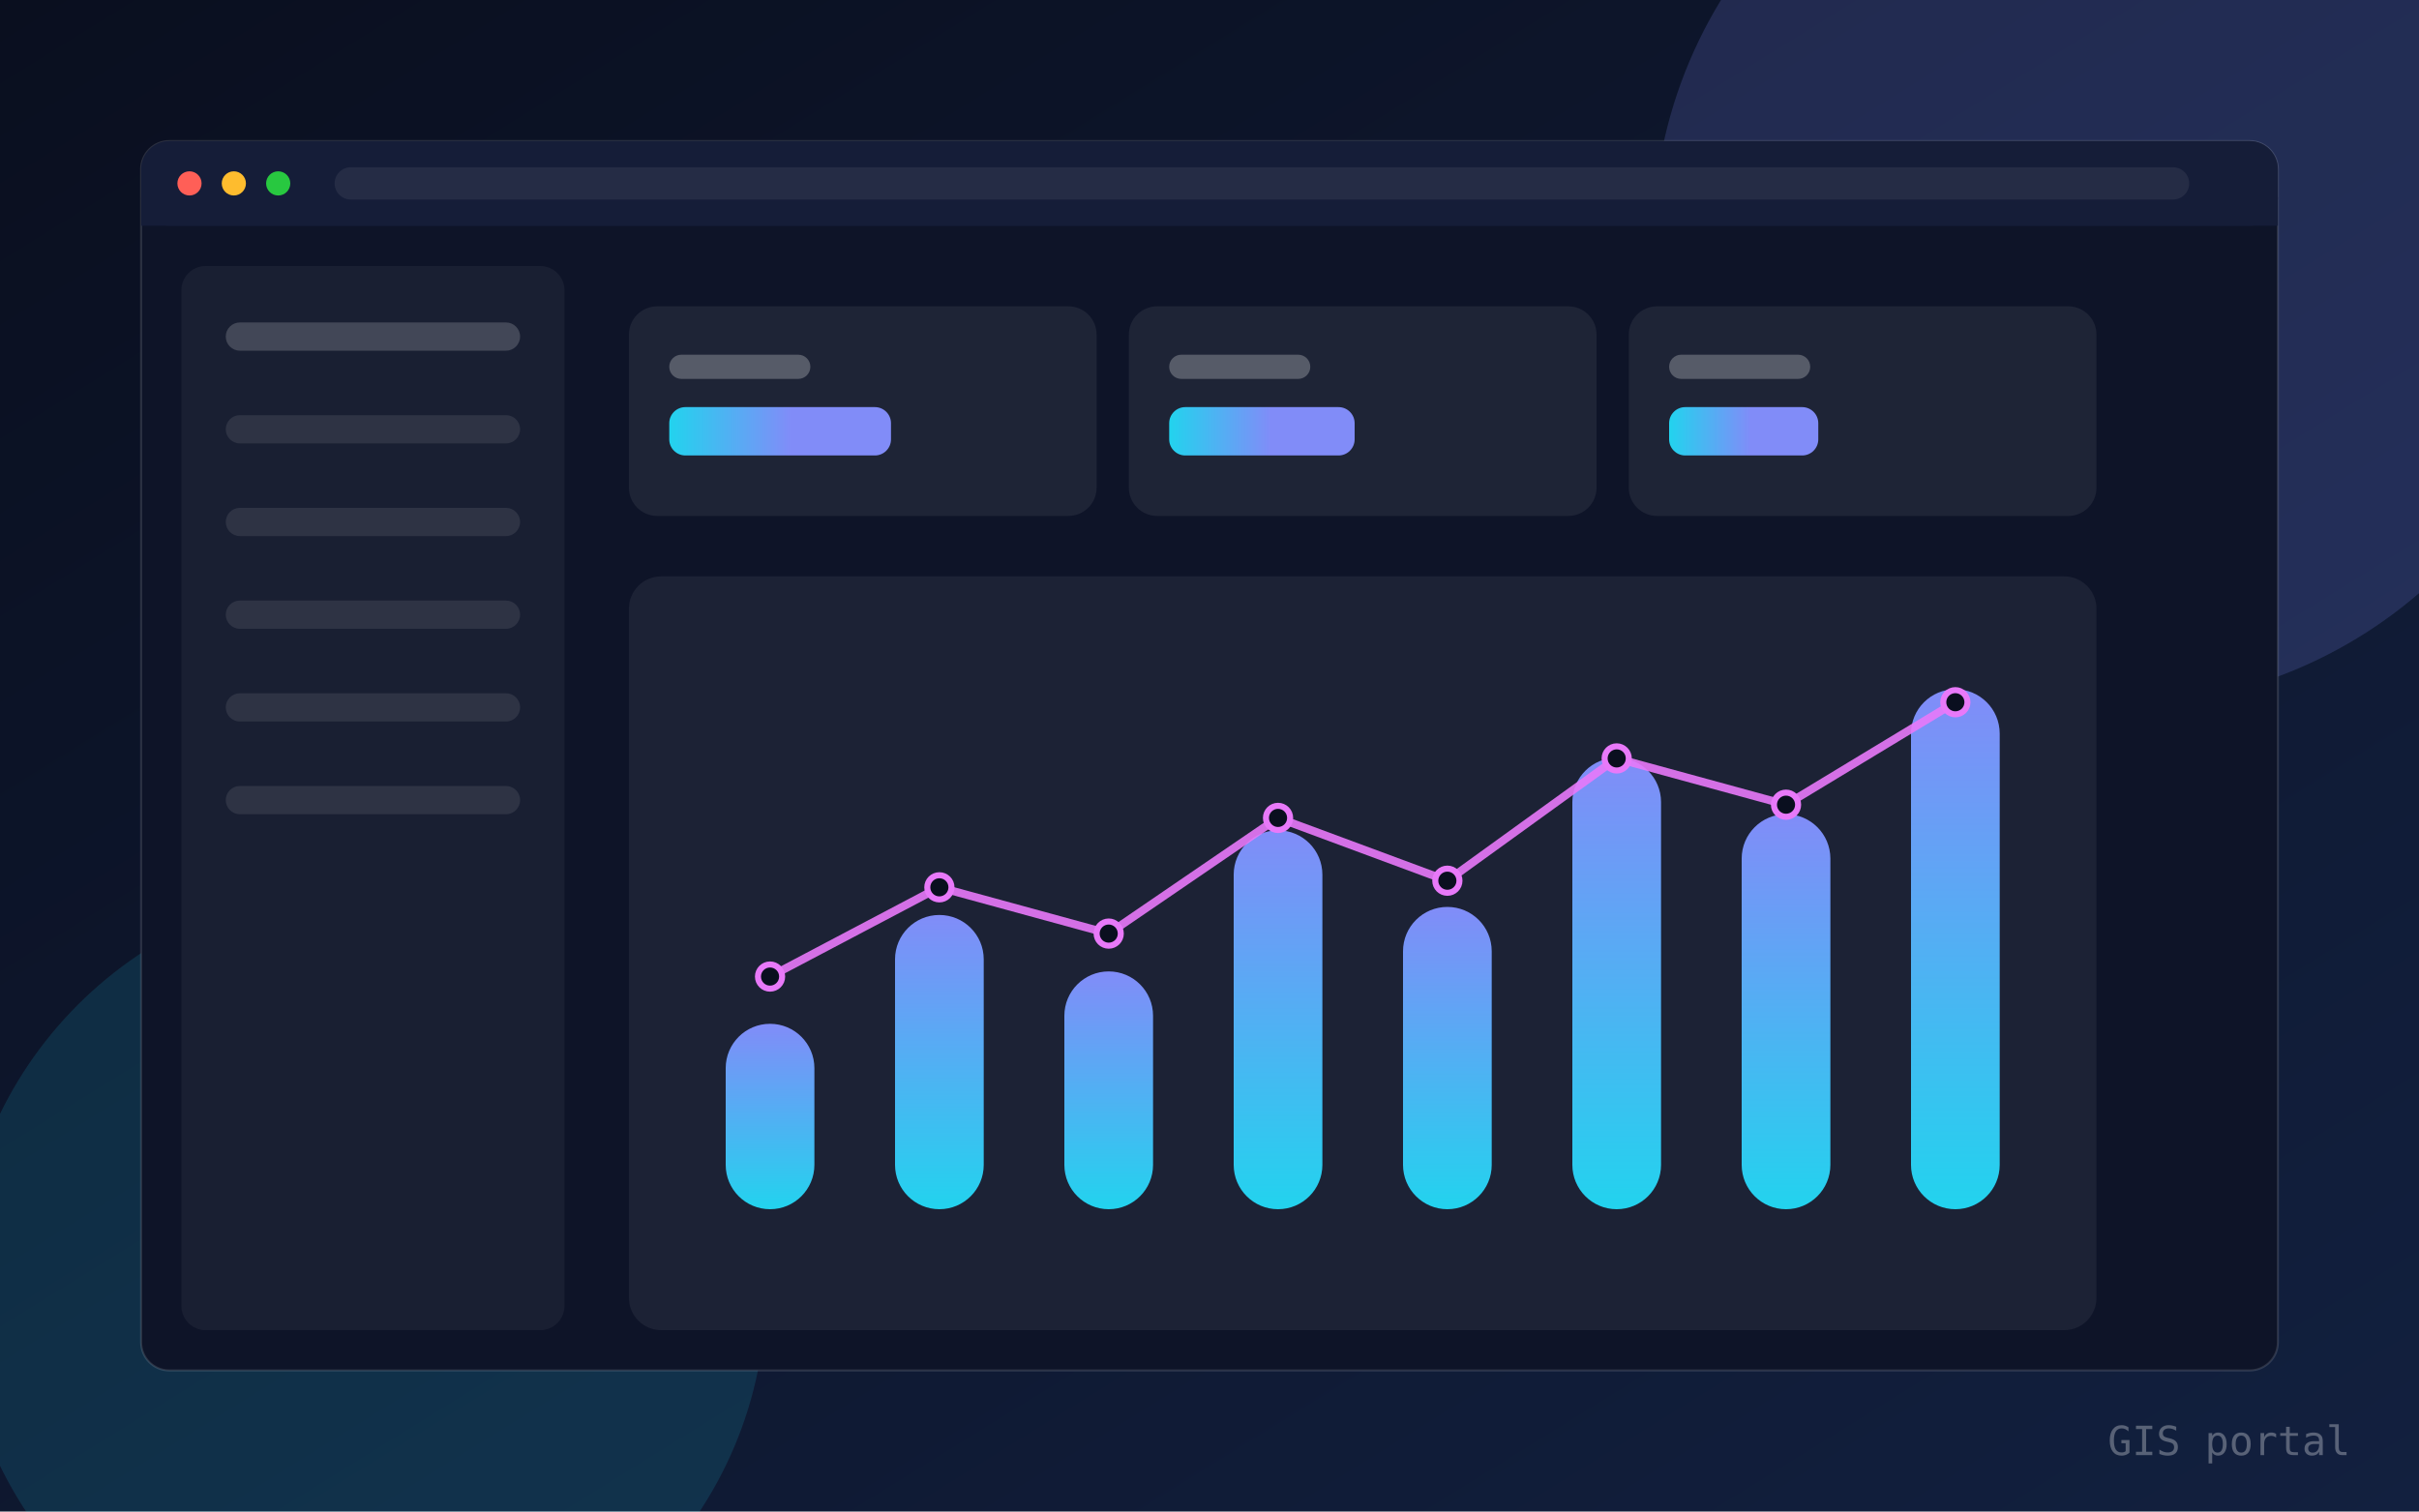
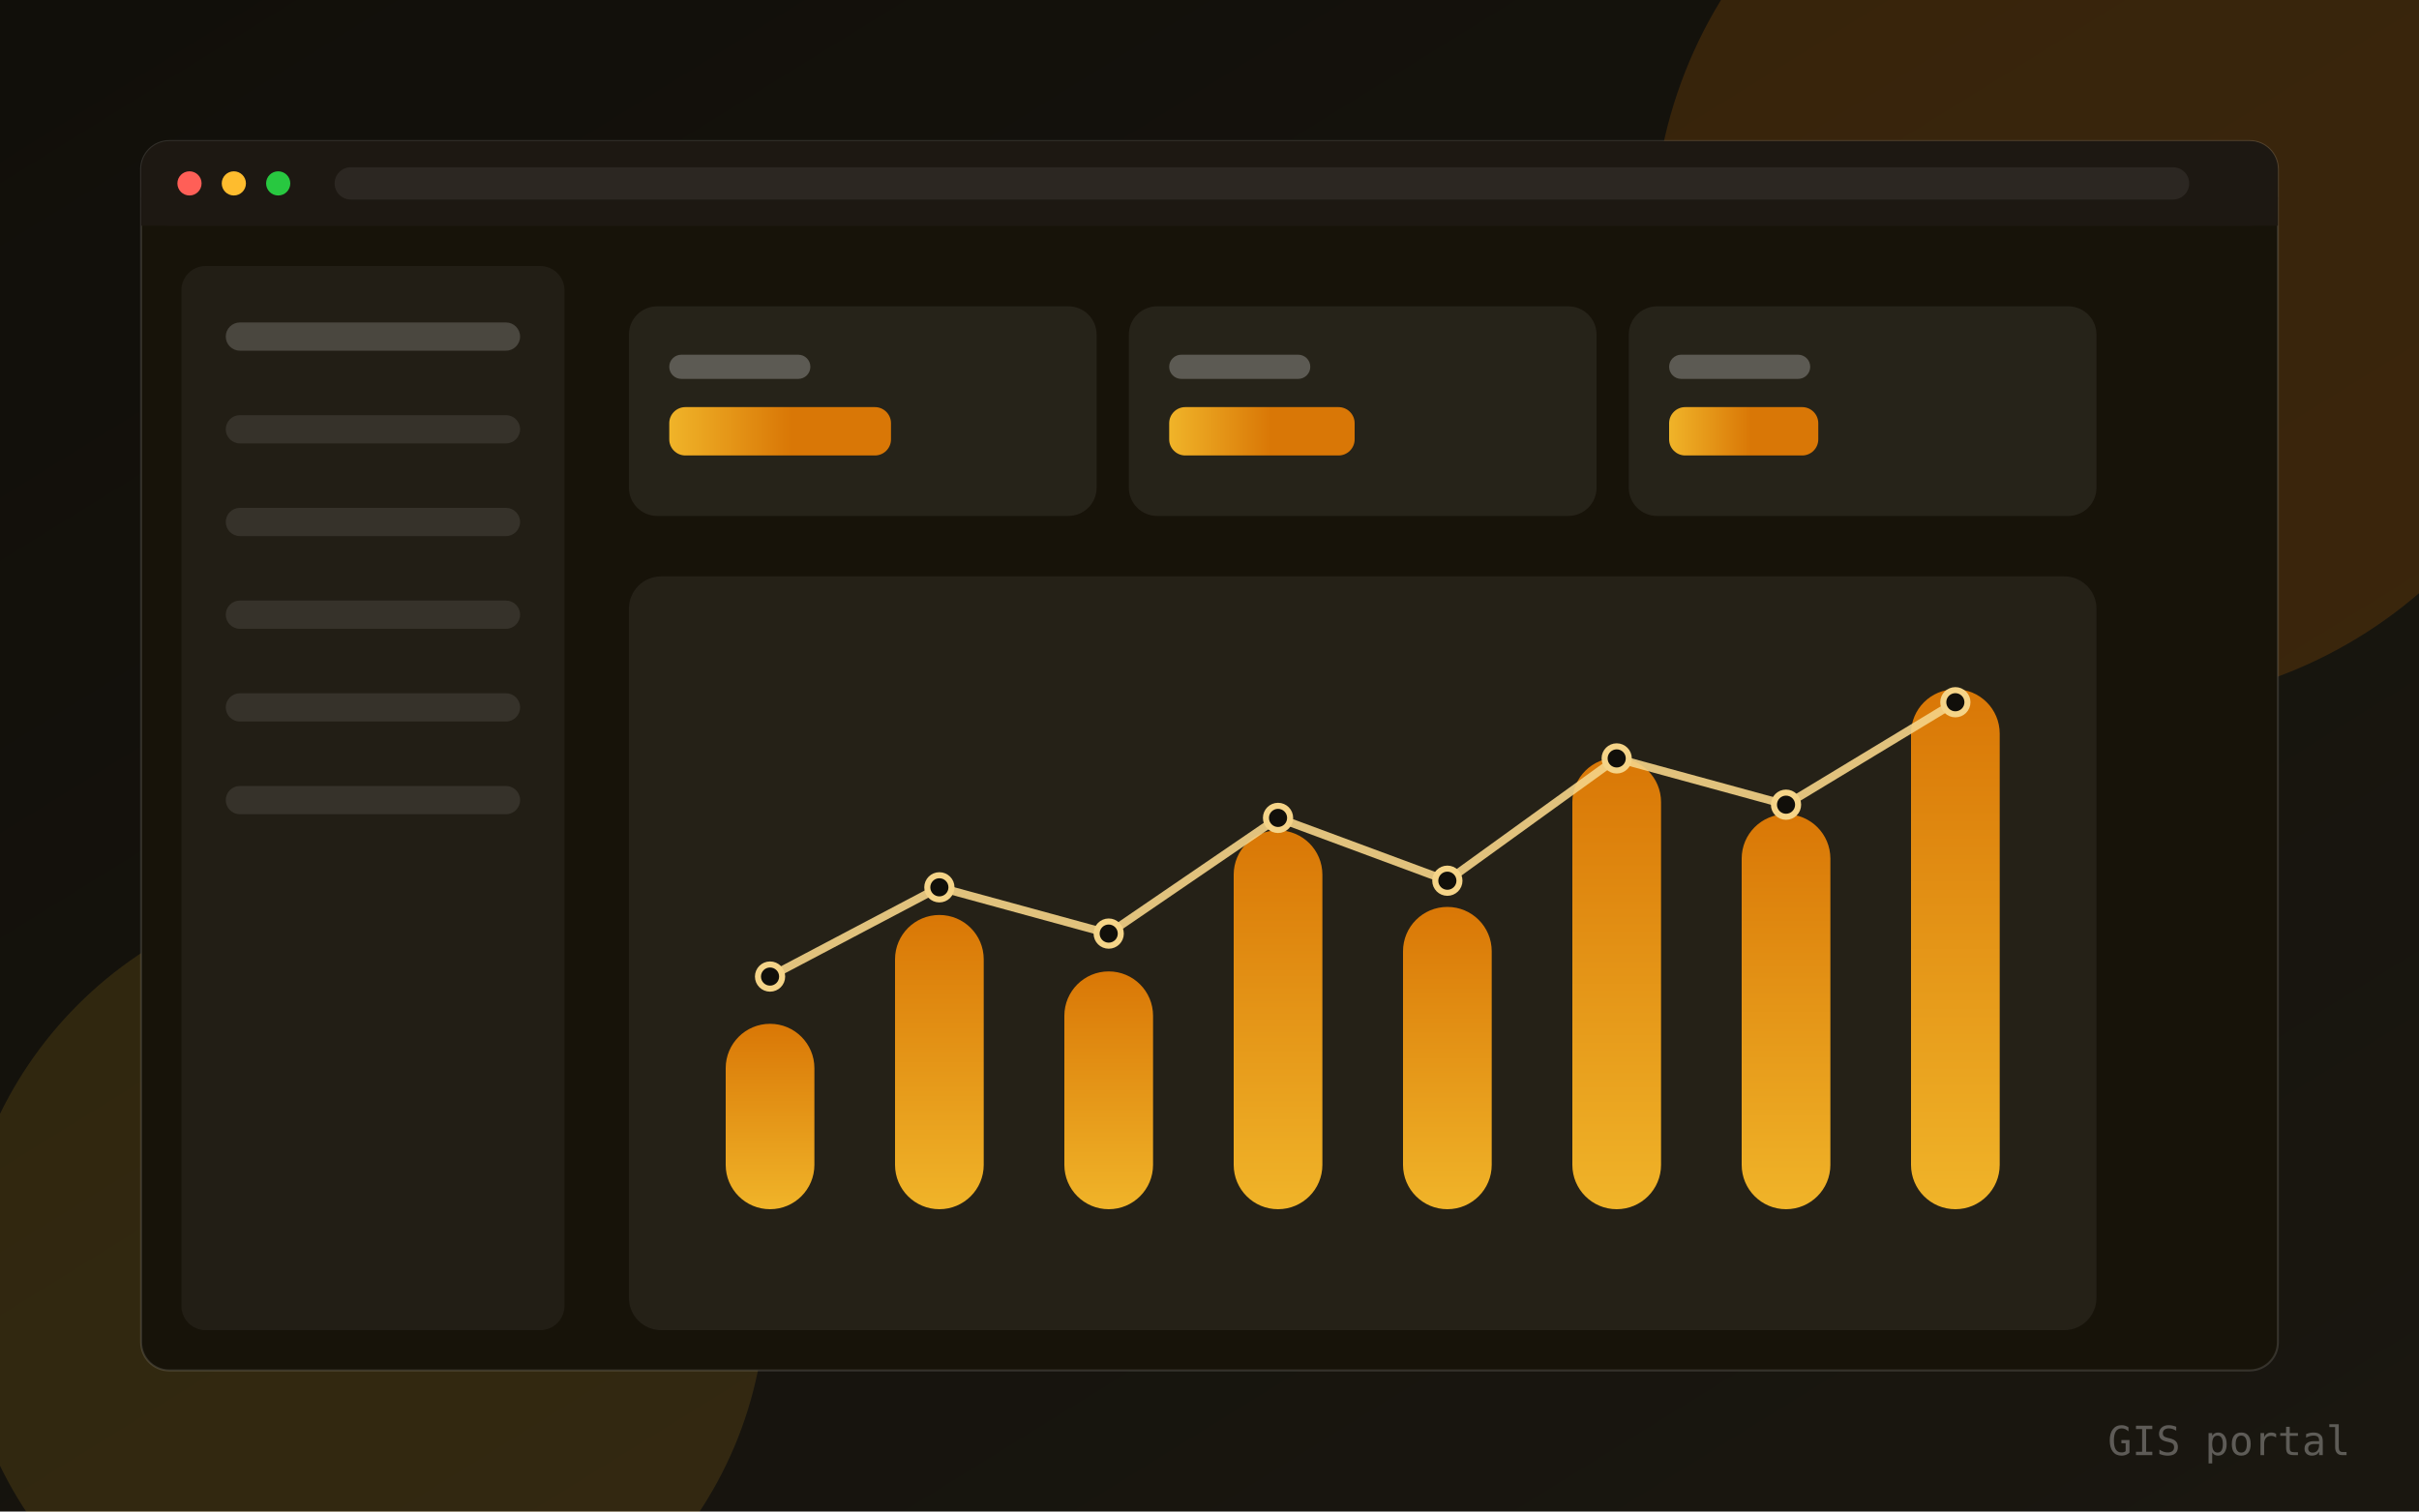
<svg xmlns="http://www.w3.org/2000/svg" viewBox="0 0 1200 750" width="1200" height="750" role="img">
  <defs>
    <linearGradient id="bg" x1="0" y1="0" x2="1" y2="1">
-       <stop offset="0" stop-color="#0a0f1f" />
-       <stop offset="1" stop-color="#12203f" />
+       <stop offset="0" stop-color="#110f0a" />
+       <stop offset="1" stop-color="#1a1710" />
    </linearGradient>
    <linearGradient id="ac" x1="0" y1="0" x2="1" y2="0">
-       <stop offset="0" stop-color="#22d3ee" />
-       <stop offset=".55" stop-color="#818cf8" />
-       <stop offset="1" stop-color="#818cf8" />
+       <stop offset="0" stop-color="#f0b429" />
+       <stop offset=".55" stop-color="#d97706" />
+       <stop offset="1" stop-color="#d97706" />
    </linearGradient>
    <linearGradient id="acv" x1="0" y1="1" x2="0" y2="0">
-       <stop offset="0" stop-color="#22d3ee" />
-       <stop offset="1" stop-color="#818cf8" />
+       <stop offset="0" stop-color="#f0b429" />
+       <stop offset="1" stop-color="#d97706" />
    </linearGradient>
  </defs>
  <rect width="1200" height="750" fill="url(#bg)" />
-   <circle cx="1050" cy="120" r="230" fill="#818cf8" opacity=".18" />
-   <circle cx="180" cy="640" r="200" fill="#22d3ee" opacity=".13" />
-   <rect x="70" y="70" width="1060" height="610" rx="14" fill="#0e1428" stroke="#ffffff" stroke-opacity=".13" />
-   <rect x="70" y="70" width="1060" height="42" rx="14" fill="#151d38" />
-   <rect x="70" y="98" width="1060" height="14" fill="#151d38" />
+   <circle cx="1050" cy="120" r="230" fill="#d97706" opacity=".18" />
+   <circle cx="180" cy="640" r="200" fill="#f0b429" opacity=".13" />
+   <rect x="70" y="70" width="1060" height="610" rx="14" fill="#171309" stroke="#ffffff" stroke-opacity=".13" />
+   <rect x="70" y="70" width="1060" height="42" rx="14" fill="#1d1812" />
+   <rect x="70" y="98" width="1060" height="14" fill="#1d1812" />
  <circle cx="94" cy="91" r="6" fill="#ff5f57" />
  <circle cx="116" cy="91" r="6" fill="#febc2e" />
  <circle cx="138" cy="91" r="6" fill="#28c840" />
  <rect x="166" y="83" width="920" height="16" rx="8" fill="#ffffff" opacity=".07" />
  <rect x="90" y="132" width="190" height="528" rx="12" fill="#ffffff" opacity=".05" />
  <rect x="112" y="160" width="146" height="14" rx="7" fill="#ffffff" opacity=".18" />
  <rect x="112" y="206" width="146" height="14" rx="7" fill="#ffffff" opacity=".09" />
  <rect x="112" y="252" width="146" height="14" rx="7" fill="#ffffff" opacity=".09" />
  <rect x="112" y="298" width="146" height="14" rx="7" fill="#ffffff" opacity=".09" />
  <rect x="112" y="344" width="146" height="14" rx="7" fill="#ffffff" opacity=".09" />
  <rect x="112" y="390" width="146" height="14" rx="7" fill="#ffffff" opacity=".09" />
  <rect x="312" y="152" width="232" height="104" rx="14" fill="#ffffff" opacity=".07" />
  <rect x="332" y="176" width="70" height="12" rx="6" fill="#ffffff" opacity=".25" />
  <rect x="332" y="202" width="110" height="24" rx="8" fill="url(#ac)" />
  <rect x="560" y="152" width="232" height="104" rx="14" fill="#ffffff" opacity=".07" />
  <rect x="580" y="176" width="70" height="12" rx="6" fill="#ffffff" opacity=".25" />
  <rect x="580" y="202" width="92" height="24" rx="8" fill="url(#ac)" />
  <rect x="808" y="152" width="232" height="104" rx="14" fill="#ffffff" opacity=".07" />
  <rect x="828" y="176" width="70" height="12" rx="6" fill="#ffffff" opacity=".25" />
  <rect x="828" y="202" width="74" height="24" rx="8" fill="url(#ac)" />
  <rect x="312" y="286" width="728" height="374" rx="16" fill="#ffffff" opacity=".06" />
  <rect x="360" y="508" width="44" height="92" rx="22.0" fill="url(#acv)" opacity="1" />
  <rect x="444" y="454" width="44" height="146" rx="22.0" fill="url(#acv)" opacity="1" />
  <rect x="528" y="482" width="44" height="118" rx="22.0" fill="url(#acv)" opacity="1" />
  <rect x="612" y="412" width="44" height="188" rx="22.0" fill="url(#acv)" opacity="1" />
  <rect x="696" y="450" width="44" height="150" rx="22.0" fill="url(#acv)" opacity="1" />
  <rect x="780" y="376" width="44" height="224" rx="22.0" fill="url(#acv)" opacity="1" />
  <rect x="864" y="404" width="44" height="196" rx="22.0" fill="url(#acv)" opacity="1" />
  <rect x="948" y="342" width="44" height="258" rx="22.0" fill="url(#acv)" opacity="1" />
-   <polyline points="382,484.56 466,440.28 550,463.24 634,405.84 718,437.0 802,376.32 886,399.28 970,348.44" fill="none" stroke="#e879f9" stroke-width="4" stroke-linecap="round" stroke-linejoin="round" opacity=".9" />
-   <circle cx="382" cy="484.56" r="6" fill="#0a0f1f" stroke="#e879f9" stroke-width="3" />
-   <circle cx="466" cy="440.28" r="6" fill="#0a0f1f" stroke="#e879f9" stroke-width="3" />
-   <circle cx="550" cy="463.24" r="6" fill="#0a0f1f" stroke="#e879f9" stroke-width="3" />
-   <circle cx="634" cy="405.84" r="6" fill="#0a0f1f" stroke="#e879f9" stroke-width="3" />
-   <circle cx="718" cy="437.0" r="6" fill="#0a0f1f" stroke="#e879f9" stroke-width="3" />
-   <circle cx="802" cy="376.32" r="6" fill="#0a0f1f" stroke="#e879f9" stroke-width="3" />
-   <circle cx="886" cy="399.28" r="6" fill="#0a0f1f" stroke="#e879f9" stroke-width="3" />
-   <circle cx="970" cy="348.44" r="6" fill="#0a0f1f" stroke="#e879f9" stroke-width="3" />
+   <polyline points="382,484.56 466,440.28 550,463.24 634,405.84 718,437.0 802,376.32 886,399.28 970,348.44" fill="none" stroke="#f5d488" stroke-width="4" stroke-linecap="round" stroke-linejoin="round" opacity=".9" />
+   <circle cx="382" cy="484.56" r="6" fill="#110f0a" stroke="#f5d488" stroke-width="3" />
+   <circle cx="466" cy="440.28" r="6" fill="#110f0a" stroke="#f5d488" stroke-width="3" />
+   <circle cx="550" cy="463.24" r="6" fill="#110f0a" stroke="#f5d488" stroke-width="3" />
+   <circle cx="634" cy="405.84" r="6" fill="#110f0a" stroke="#f5d488" stroke-width="3" />
+   <circle cx="718" cy="437.0" r="6" fill="#110f0a" stroke="#f5d488" stroke-width="3" />
+   <circle cx="802" cy="376.32" r="6" fill="#110f0a" stroke="#f5d488" stroke-width="3" />
+   <circle cx="886" cy="399.28" r="6" fill="#110f0a" stroke="#f5d488" stroke-width="3" />
+   <circle cx="970" cy="348.44" r="6" fill="#110f0a" stroke="#f5d488" stroke-width="3" />
  <text x="1166" y="722" text-anchor="end" font-family="ui-monospace,Menlo,monospace" font-size="20" fill="#ffffff" opacity=".3">GIS portal</text>
</svg>
